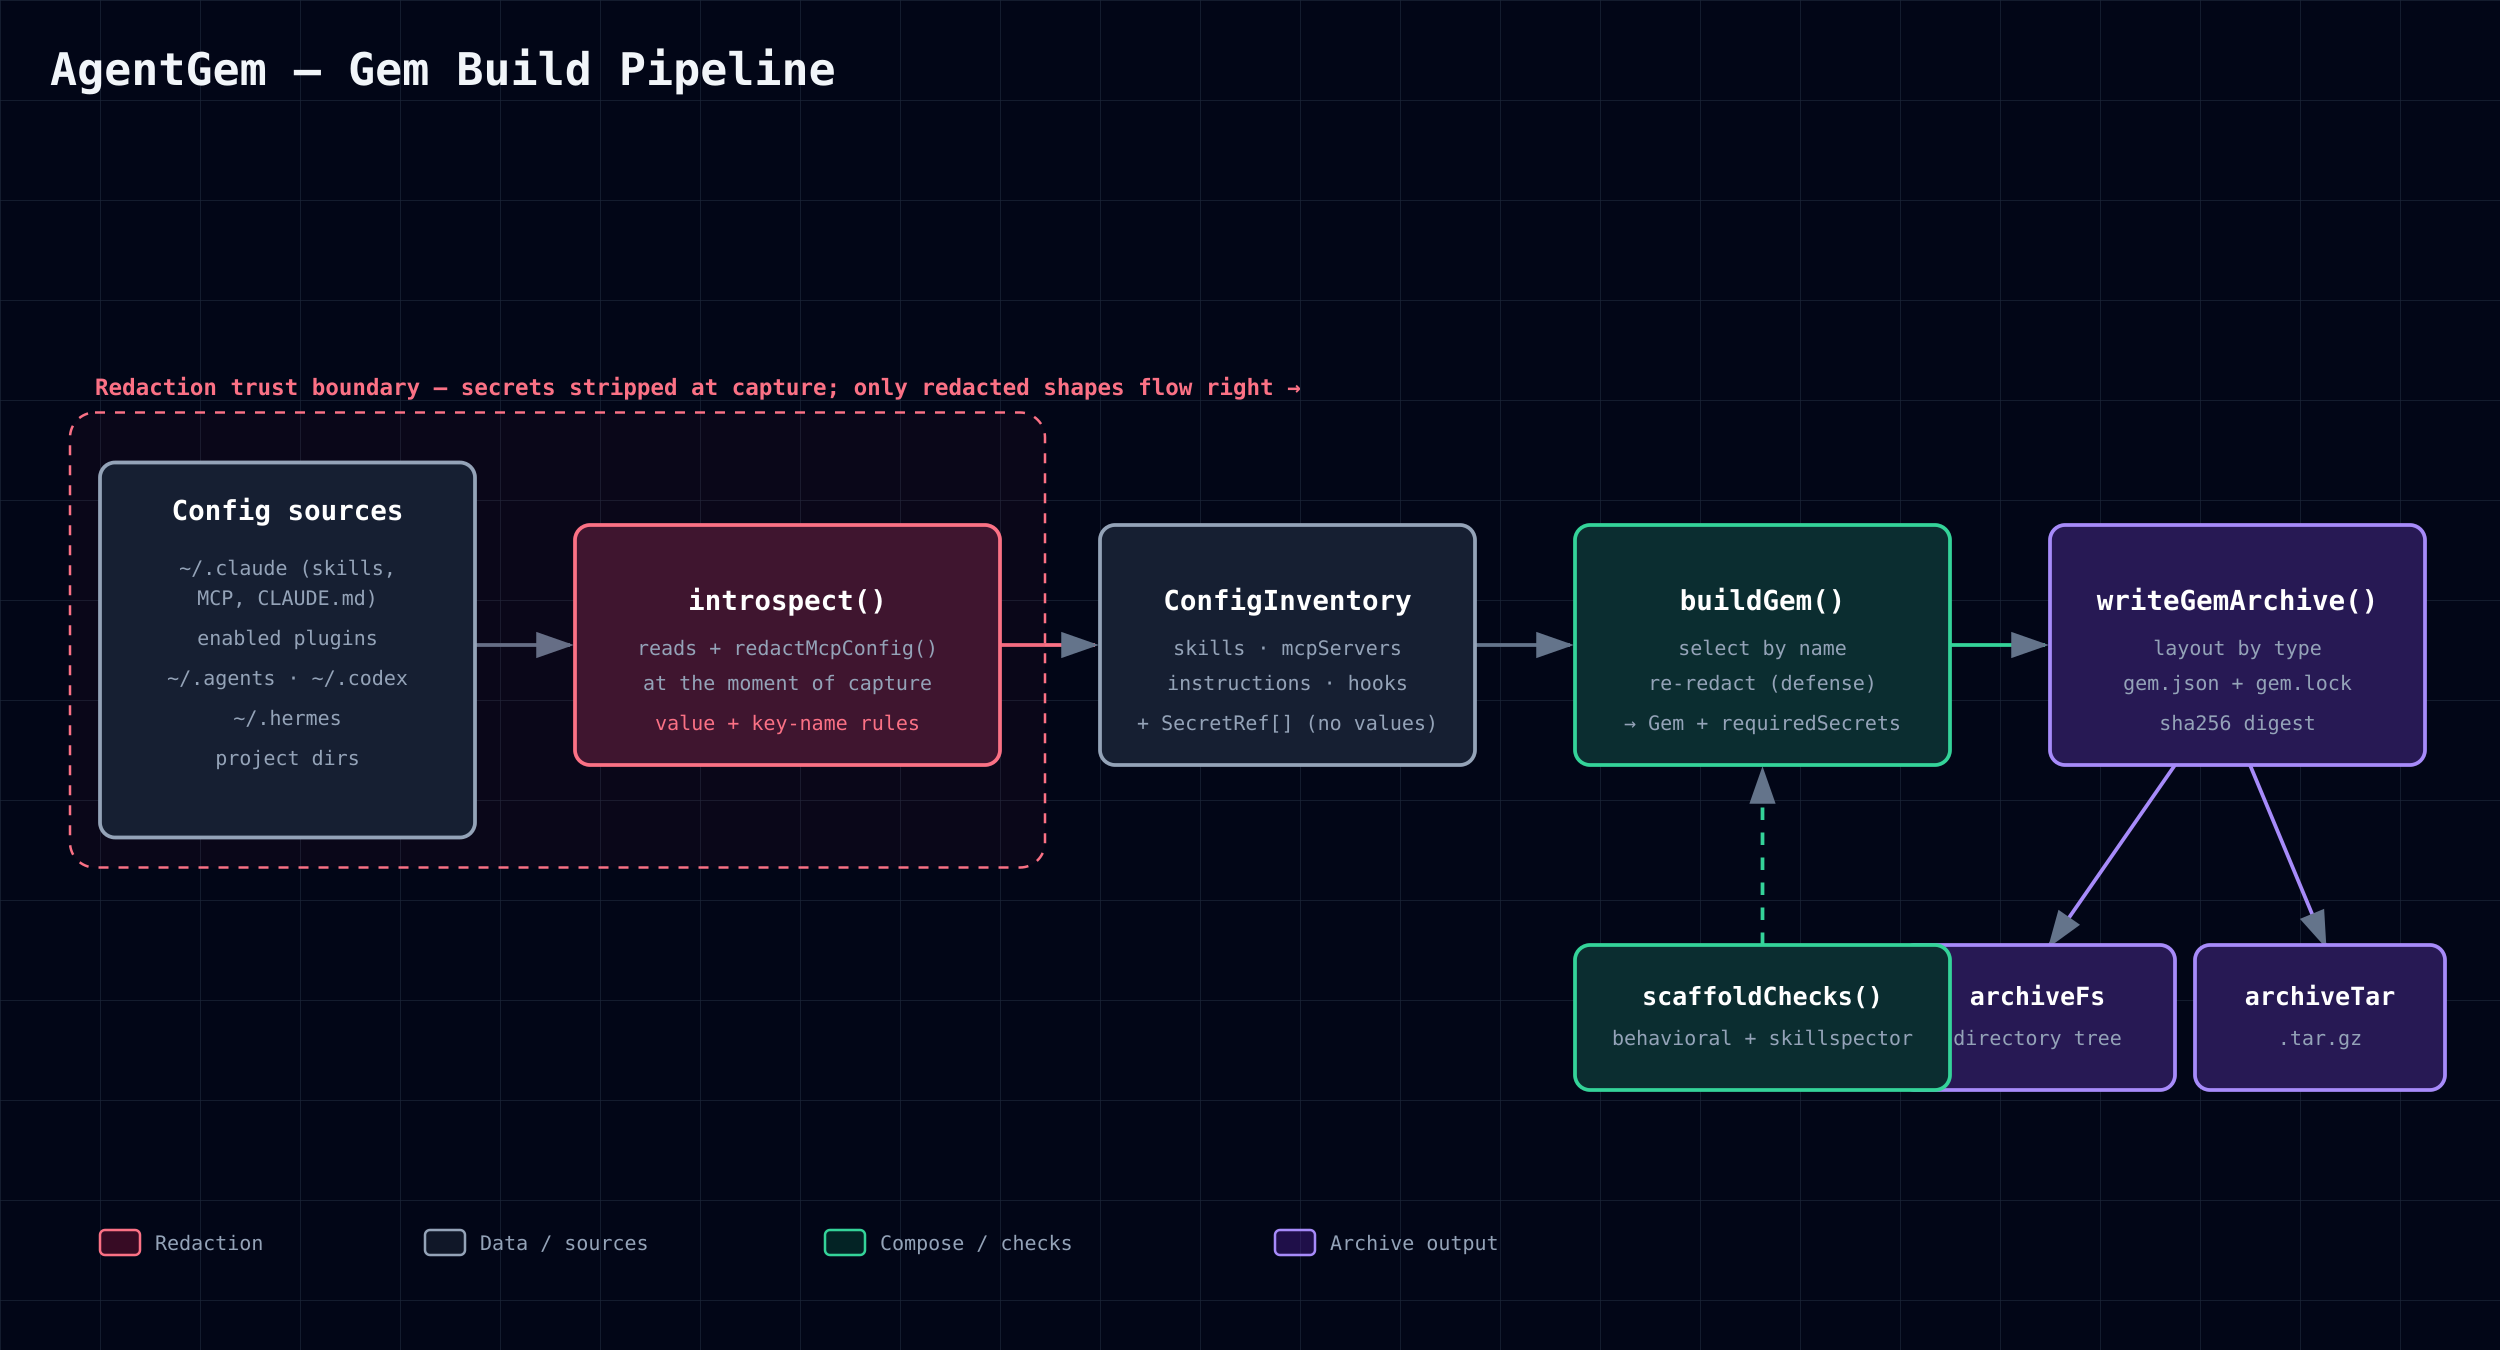
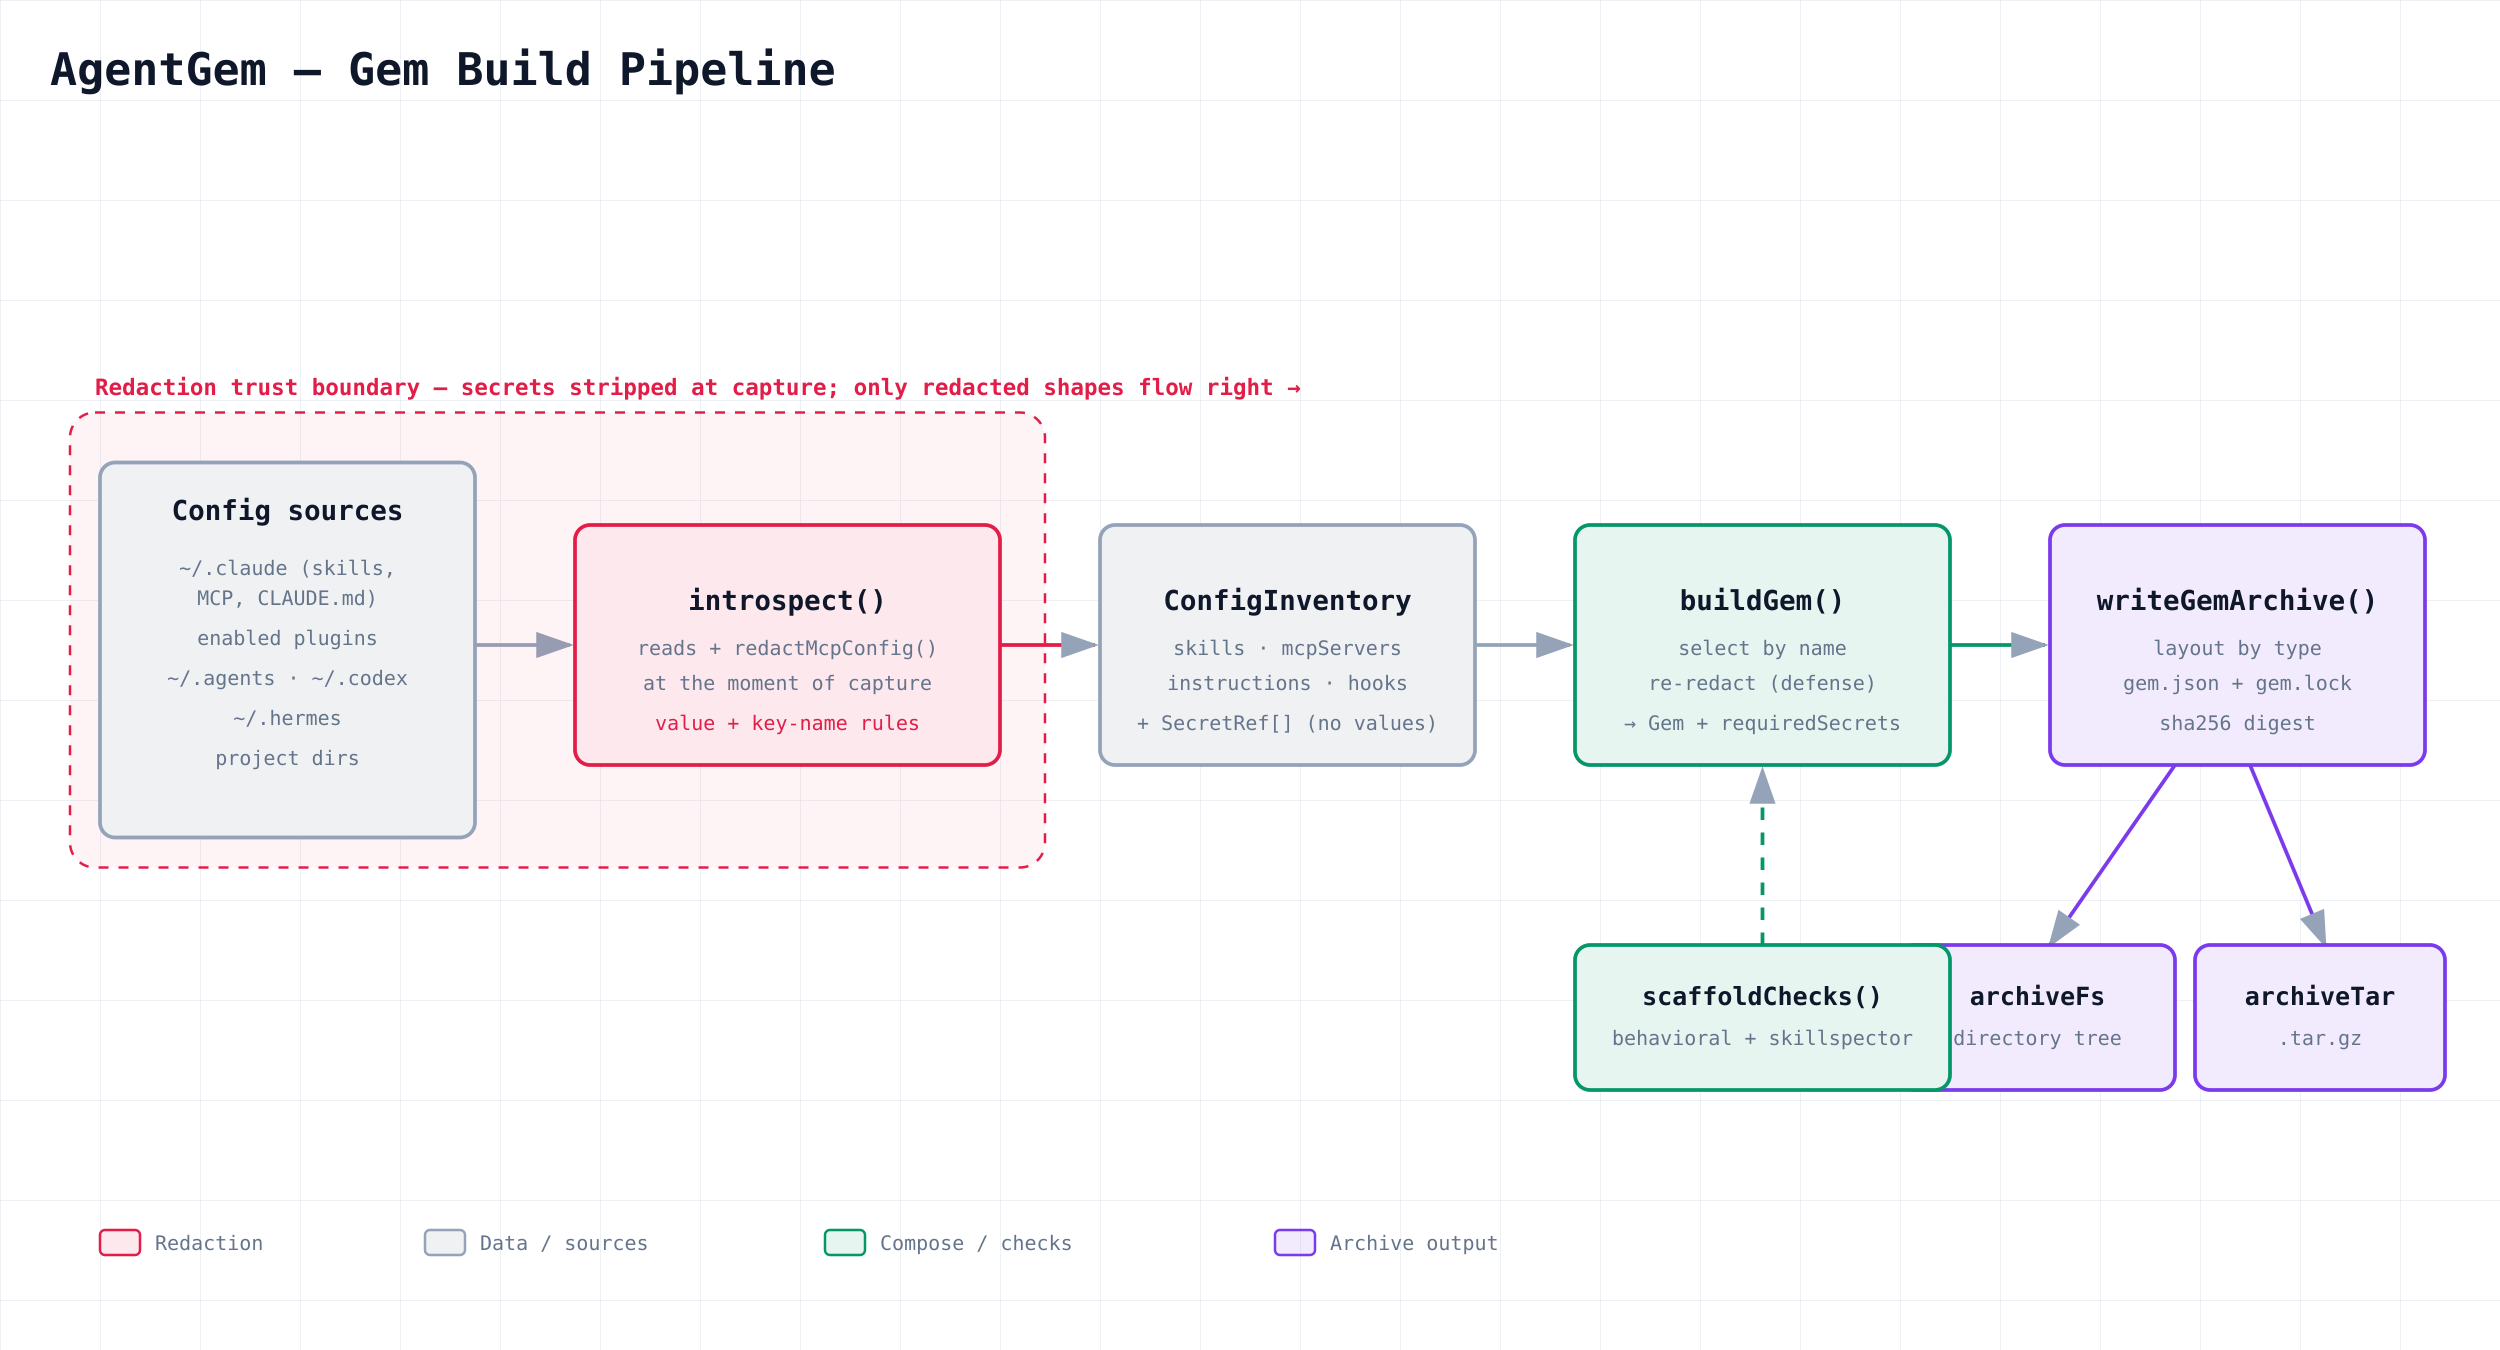
<svg xmlns="http://www.w3.org/2000/svg" viewBox="0 0 1000 540" font-family="'JetBrains Mono', ui-monospace, SFMono-Regular, Menlo, monospace">
  <defs>
    <marker id="arrowhead" markerWidth="10" markerHeight="7" refX="9" refY="3.5" orient="auto">
-       <polygon points="0 0, 10 3.5, 0 7" fill="#64748b" />
+       <polygon points="0 0, 10 3.5, 0 7" fill="#94a3b8" />
    </marker>
    <pattern id="grid" width="40" height="40" patternUnits="userSpaceOnUse">
-       <path d="M 40 0 L 0 0 0 40" fill="none" stroke="#1e293b" stroke-width="0.5" />
+       <path d="M 40 0 L 0 0 0 40" fill="none" stroke="#e2e8f0" stroke-width="0.5" />
    </pattern>
  </defs>
-   <rect x="0" y="0" width="1000" height="540" fill="#020617" />
+   <rect x="0" y="0" width="1000" height="540" fill="#ffffff" />
  <rect x="0" y="0" width="1000" height="540" fill="url(#grid)" />
-   <text x="20" y="34" fill="#f1f5f9" font-size="18" font-weight="700">AgentGem — Gem Build Pipeline</text>
-   <line x1="190" y1="258" x2="228" y2="258" stroke="#64748b" stroke-width="1.5" marker-end="url(#arrowhead)" />
-   <line x1="400" y1="258" x2="438" y2="258" stroke="#fb7185" stroke-width="1.5" marker-end="url(#arrowhead)" />
-   <line x1="590" y1="258" x2="628" y2="258" stroke="#64748b" stroke-width="1.5" marker-end="url(#arrowhead)" />
-   <line x1="780" y1="258" x2="818" y2="258" stroke="#34d399" stroke-width="1.5" marker-end="url(#arrowhead)" />
-   <line x1="870" y1="306" x2="820" y2="378" stroke="#a78bfa" stroke-width="1.5" marker-end="url(#arrowhead)" />
-   <line x1="900" y1="306" x2="930" y2="378" stroke="#a78bfa" stroke-width="1.5" marker-end="url(#arrowhead)" />
-   <line x1="705" y1="378" x2="705" y2="308" stroke="#34d399" stroke-width="1.5" stroke-dasharray="5,5" marker-end="url(#arrowhead)" />
-   <rect x="28" y="165" width="390" height="182" rx="10" fill="rgba(136, 19, 55, 0.06)" stroke="#fb7185" stroke-width="1" stroke-dasharray="4,4" />
-   <rect x="40" y="185" width="150" height="150" rx="6" fill="#0f172a" />
-   <rect x="40" y="185" width="150" height="150" rx="6" fill="rgba(30, 41, 59, 0.5)" stroke="#94a3b8" stroke-width="1.5" />
-   <rect x="230" y="210" width="170" height="96" rx="6" fill="#0f172a" />
-   <rect x="230" y="210" width="170" height="96" rx="6" fill="rgba(136, 19, 55, 0.4)" stroke="#fb7185" stroke-width="1.5" />
-   <rect x="440" y="210" width="150" height="96" rx="6" fill="#0f172a" />
-   <rect x="440" y="210" width="150" height="96" rx="6" fill="rgba(30, 41, 59, 0.5)" stroke="#94a3b8" stroke-width="1.5" />
-   <rect x="630" y="210" width="150" height="96" rx="6" fill="#0f172a" />
-   <rect x="630" y="210" width="150" height="96" rx="6" fill="rgba(6, 78, 59, 0.4)" stroke="#34d399" stroke-width="1.5" />
-   <rect x="820" y="210" width="150" height="96" rx="6" fill="#0f172a" />
-   <rect x="820" y="210" width="150" height="96" rx="6" fill="rgba(76, 29, 149, 0.4)" stroke="#a78bfa" stroke-width="1.5" />
-   <rect x="760" y="378" width="110" height="58" rx="6" fill="#0f172a" />
-   <rect x="760" y="378" width="110" height="58" rx="6" fill="rgba(76, 29, 149, 0.4)" stroke="#a78bfa" stroke-width="1.5" />
-   <rect x="878" y="378" width="100" height="58" rx="6" fill="#0f172a" />
-   <rect x="878" y="378" width="100" height="58" rx="6" fill="rgba(76, 29, 149, 0.4)" stroke="#a78bfa" stroke-width="1.5" />
-   <rect x="630" y="378" width="150" height="58" rx="6" fill="#0f172a" />
-   <rect x="630" y="378" width="150" height="58" rx="6" fill="rgba(6, 78, 59, 0.4)" stroke="#34d399" stroke-width="1.5" />
-   <text x="38" y="158" fill="#fb7185" font-size="9" font-weight="600">Redaction trust boundary — secrets stripped at capture; only redacted shapes flow right →</text>
-   <text x="115" y="208" fill="#ffffff" font-size="11" font-weight="600" text-anchor="middle">Config sources</text>
-   <text x="115" y="230" fill="#94a3b8" font-size="8" text-anchor="middle">~/.claude (skills,</text>
-   <text x="115" y="242" fill="#94a3b8" font-size="8" text-anchor="middle">MCP, CLAUDE.md)</text>
-   <text x="115" y="258" fill="#94a3b8" font-size="8" text-anchor="middle">enabled plugins</text>
-   <text x="115" y="274" fill="#94a3b8" font-size="8" text-anchor="middle">~/.agents · ~/.codex</text>
-   <text x="115" y="290" fill="#94a3b8" font-size="8" text-anchor="middle">~/.hermes</text>
-   <text x="115" y="306" fill="#94a3b8" font-size="8" text-anchor="middle">project dirs</text>
-   <text x="315" y="244" fill="#ffffff" font-size="11" font-weight="600" text-anchor="middle">introspect()</text>
-   <text x="315" y="262" fill="#94a3b8" font-size="8" text-anchor="middle">reads + redactMcpConfig()</text>
-   <text x="315" y="276" fill="#94a3b8" font-size="8" text-anchor="middle">at the moment of capture</text>
-   <text x="315" y="292" fill="#fb7185" font-size="8" text-anchor="middle">value + key-name rules</text>
-   <text x="515" y="244" fill="#ffffff" font-size="11" font-weight="600" text-anchor="middle">ConfigInventory</text>
-   <text x="515" y="262" fill="#94a3b8" font-size="8" text-anchor="middle">skills · mcpServers</text>
-   <text x="515" y="276" fill="#94a3b8" font-size="8" text-anchor="middle">instructions · hooks</text>
-   <text x="515" y="292" fill="#94a3b8" font-size="8" text-anchor="middle">+ SecretRef[] (no values)</text>
-   <text x="705" y="244" fill="#ffffff" font-size="11" font-weight="600" text-anchor="middle">buildGem()</text>
-   <text x="705" y="262" fill="#94a3b8" font-size="8" text-anchor="middle">select by name</text>
-   <text x="705" y="276" fill="#94a3b8" font-size="8" text-anchor="middle">re-redact (defense)</text>
-   <text x="705" y="292" fill="#94a3b8" font-size="8" text-anchor="middle">→ Gem + requiredSecrets</text>
-   <text x="895" y="244" fill="#ffffff" font-size="11" font-weight="600" text-anchor="middle">writeGemArchive()</text>
-   <text x="895" y="262" fill="#94a3b8" font-size="8" text-anchor="middle">layout by type</text>
-   <text x="895" y="276" fill="#94a3b8" font-size="8" text-anchor="middle">gem.json + gem.lock</text>
-   <text x="895" y="292" fill="#94a3b8" font-size="8" text-anchor="middle">sha256 digest</text>
-   <text x="815" y="402" fill="#ffffff" font-size="10" font-weight="600" text-anchor="middle">archiveFs</text>
-   <text x="815" y="418" fill="#94a3b8" font-size="8" text-anchor="middle">directory tree</text>
-   <text x="928" y="402" fill="#ffffff" font-size="10" font-weight="600" text-anchor="middle">archiveTar</text>
-   <text x="928" y="418" fill="#94a3b8" font-size="8" text-anchor="middle">.tar.gz</text>
-   <text x="705" y="402" fill="#ffffff" font-size="10" font-weight="600" text-anchor="middle">scaffoldChecks()</text>
-   <text x="705" y="418" fill="#94a3b8" font-size="8" text-anchor="middle">behavioral + skillspector</text>
-   <rect x="40" y="492" width="16" height="10" rx="2" fill="rgba(136, 19, 55, 0.4)" stroke="#fb7185" stroke-width="1" />
-   <text x="62" y="500" fill="#94a3b8" font-size="8">Redaction</text>
-   <rect x="170" y="492" width="16" height="10" rx="2" fill="rgba(30, 41, 59, 0.5)" stroke="#94a3b8" stroke-width="1" />
-   <text x="192" y="500" fill="#94a3b8" font-size="8">Data / sources</text>
-   <rect x="330" y="492" width="16" height="10" rx="2" fill="rgba(6, 78, 59, 0.4)" stroke="#34d399" stroke-width="1" />
-   <text x="352" y="500" fill="#94a3b8" font-size="8">Compose / checks</text>
-   <rect x="510" y="492" width="16" height="10" rx="2" fill="rgba(76, 29, 149, 0.4)" stroke="#a78bfa" stroke-width="1" />
-   <text x="532" y="500" fill="#94a3b8" font-size="8">Archive output</text>
+   <text x="20" y="34" fill="#0f172a" font-size="18" font-weight="700">AgentGem — Gem Build Pipeline</text>
+   <line x1="190" y1="258" x2="228" y2="258" stroke="#94a3b8" stroke-width="1.5" marker-end="url(#arrowhead)" />
+   <line x1="400" y1="258" x2="438" y2="258" stroke="#e11d48" stroke-width="1.5" marker-end="url(#arrowhead)" />
+   <line x1="590" y1="258" x2="628" y2="258" stroke="#94a3b8" stroke-width="1.5" marker-end="url(#arrowhead)" />
+   <line x1="780" y1="258" x2="818" y2="258" stroke="#059669" stroke-width="1.5" marker-end="url(#arrowhead)" />
+   <line x1="870" y1="306" x2="820" y2="378" stroke="#7c3aed" stroke-width="1.5" marker-end="url(#arrowhead)" />
+   <line x1="900" y1="306" x2="930" y2="378" stroke="#7c3aed" stroke-width="1.5" marker-end="url(#arrowhead)" />
+   <line x1="705" y1="378" x2="705" y2="308" stroke="#059669" stroke-width="1.5" stroke-dasharray="5,5" marker-end="url(#arrowhead)" />
+   <rect x="28" y="165" width="390" height="182" rx="10" fill="rgba(225, 29, 72, 0.05)" stroke="#e11d48" stroke-width="1" stroke-dasharray="4,4" />
+   <rect x="40" y="185" width="150" height="150" rx="6" fill="#ffffff" />
+   <rect x="40" y="185" width="150" height="150" rx="6" fill="rgba(100, 116, 139, 0.10)" stroke="#94a3b8" stroke-width="1.5" />
+   <rect x="230" y="210" width="170" height="96" rx="6" fill="#ffffff" />
+   <rect x="230" y="210" width="170" height="96" rx="6" fill="rgba(225, 29, 72, 0.10)" stroke="#e11d48" stroke-width="1.5" />
+   <rect x="440" y="210" width="150" height="96" rx="6" fill="#ffffff" />
+   <rect x="440" y="210" width="150" height="96" rx="6" fill="rgba(100, 116, 139, 0.10)" stroke="#94a3b8" stroke-width="1.5" />
+   <rect x="630" y="210" width="150" height="96" rx="6" fill="#ffffff" />
+   <rect x="630" y="210" width="150" height="96" rx="6" fill="rgba(5, 150, 105, 0.10)" stroke="#059669" stroke-width="1.5" />
+   <rect x="820" y="210" width="150" height="96" rx="6" fill="#ffffff" />
+   <rect x="820" y="210" width="150" height="96" rx="6" fill="rgba(124, 58, 237, 0.10)" stroke="#7c3aed" stroke-width="1.5" />
+   <rect x="760" y="378" width="110" height="58" rx="6" fill="#ffffff" />
+   <rect x="760" y="378" width="110" height="58" rx="6" fill="rgba(124, 58, 237, 0.10)" stroke="#7c3aed" stroke-width="1.5" />
+   <rect x="878" y="378" width="100" height="58" rx="6" fill="#ffffff" />
+   <rect x="878" y="378" width="100" height="58" rx="6" fill="rgba(124, 58, 237, 0.10)" stroke="#7c3aed" stroke-width="1.5" />
+   <rect x="630" y="378" width="150" height="58" rx="6" fill="#ffffff" />
+   <rect x="630" y="378" width="150" height="58" rx="6" fill="rgba(5, 150, 105, 0.10)" stroke="#059669" stroke-width="1.5" />
+   <text x="38" y="158" fill="#e11d48" font-size="9" font-weight="600">Redaction trust boundary — secrets stripped at capture; only redacted shapes flow right →</text>
+   <text x="115" y="208" fill="#0f172a" font-size="11" font-weight="600" text-anchor="middle">Config sources</text>
+   <text x="115" y="230" fill="#64748b" font-size="8" text-anchor="middle">~/.claude (skills,</text>
+   <text x="115" y="242" fill="#64748b" font-size="8" text-anchor="middle">MCP, CLAUDE.md)</text>
+   <text x="115" y="258" fill="#64748b" font-size="8" text-anchor="middle">enabled plugins</text>
+   <text x="115" y="274" fill="#64748b" font-size="8" text-anchor="middle">~/.agents · ~/.codex</text>
+   <text x="115" y="290" fill="#64748b" font-size="8" text-anchor="middle">~/.hermes</text>
+   <text x="115" y="306" fill="#64748b" font-size="8" text-anchor="middle">project dirs</text>
+   <text x="315" y="244" fill="#0f172a" font-size="11" font-weight="600" text-anchor="middle">introspect()</text>
+   <text x="315" y="262" fill="#64748b" font-size="8" text-anchor="middle">reads + redactMcpConfig()</text>
+   <text x="315" y="276" fill="#64748b" font-size="8" text-anchor="middle">at the moment of capture</text>
+   <text x="315" y="292" fill="#e11d48" font-size="8" text-anchor="middle">value + key-name rules</text>
+   <text x="515" y="244" fill="#0f172a" font-size="11" font-weight="600" text-anchor="middle">ConfigInventory</text>
+   <text x="515" y="262" fill="#64748b" font-size="8" text-anchor="middle">skills · mcpServers</text>
+   <text x="515" y="276" fill="#64748b" font-size="8" text-anchor="middle">instructions · hooks</text>
+   <text x="515" y="292" fill="#64748b" font-size="8" text-anchor="middle">+ SecretRef[] (no values)</text>
+   <text x="705" y="244" fill="#0f172a" font-size="11" font-weight="600" text-anchor="middle">buildGem()</text>
+   <text x="705" y="262" fill="#64748b" font-size="8" text-anchor="middle">select by name</text>
+   <text x="705" y="276" fill="#64748b" font-size="8" text-anchor="middle">re-redact (defense)</text>
+   <text x="705" y="292" fill="#64748b" font-size="8" text-anchor="middle">→ Gem + requiredSecrets</text>
+   <text x="895" y="244" fill="#0f172a" font-size="11" font-weight="600" text-anchor="middle">writeGemArchive()</text>
+   <text x="895" y="262" fill="#64748b" font-size="8" text-anchor="middle">layout by type</text>
+   <text x="895" y="276" fill="#64748b" font-size="8" text-anchor="middle">gem.json + gem.lock</text>
+   <text x="895" y="292" fill="#64748b" font-size="8" text-anchor="middle">sha256 digest</text>
+   <text x="815" y="402" fill="#0f172a" font-size="10" font-weight="600" text-anchor="middle">archiveFs</text>
+   <text x="815" y="418" fill="#64748b" font-size="8" text-anchor="middle">directory tree</text>
+   <text x="928" y="402" fill="#0f172a" font-size="10" font-weight="600" text-anchor="middle">archiveTar</text>
+   <text x="928" y="418" fill="#64748b" font-size="8" text-anchor="middle">.tar.gz</text>
+   <text x="705" y="402" fill="#0f172a" font-size="10" font-weight="600" text-anchor="middle">scaffoldChecks()</text>
+   <text x="705" y="418" fill="#64748b" font-size="8" text-anchor="middle">behavioral + skillspector</text>
+   <rect x="40" y="492" width="16" height="10" rx="2" fill="rgba(225, 29, 72, 0.10)" stroke="#e11d48" stroke-width="1" />
+   <text x="62" y="500" fill="#64748b" font-size="8">Redaction</text>
+   <rect x="170" y="492" width="16" height="10" rx="2" fill="rgba(100, 116, 139, 0.10)" stroke="#94a3b8" stroke-width="1" />
+   <text x="192" y="500" fill="#64748b" font-size="8">Data / sources</text>
+   <rect x="330" y="492" width="16" height="10" rx="2" fill="rgba(5, 150, 105, 0.10)" stroke="#059669" stroke-width="1" />
+   <text x="352" y="500" fill="#64748b" font-size="8">Compose / checks</text>
+   <rect x="510" y="492" width="16" height="10" rx="2" fill="rgba(124, 58, 237, 0.10)" stroke="#7c3aed" stroke-width="1" />
+   <text x="532" y="500" fill="#64748b" font-size="8">Archive output</text>
</svg>
